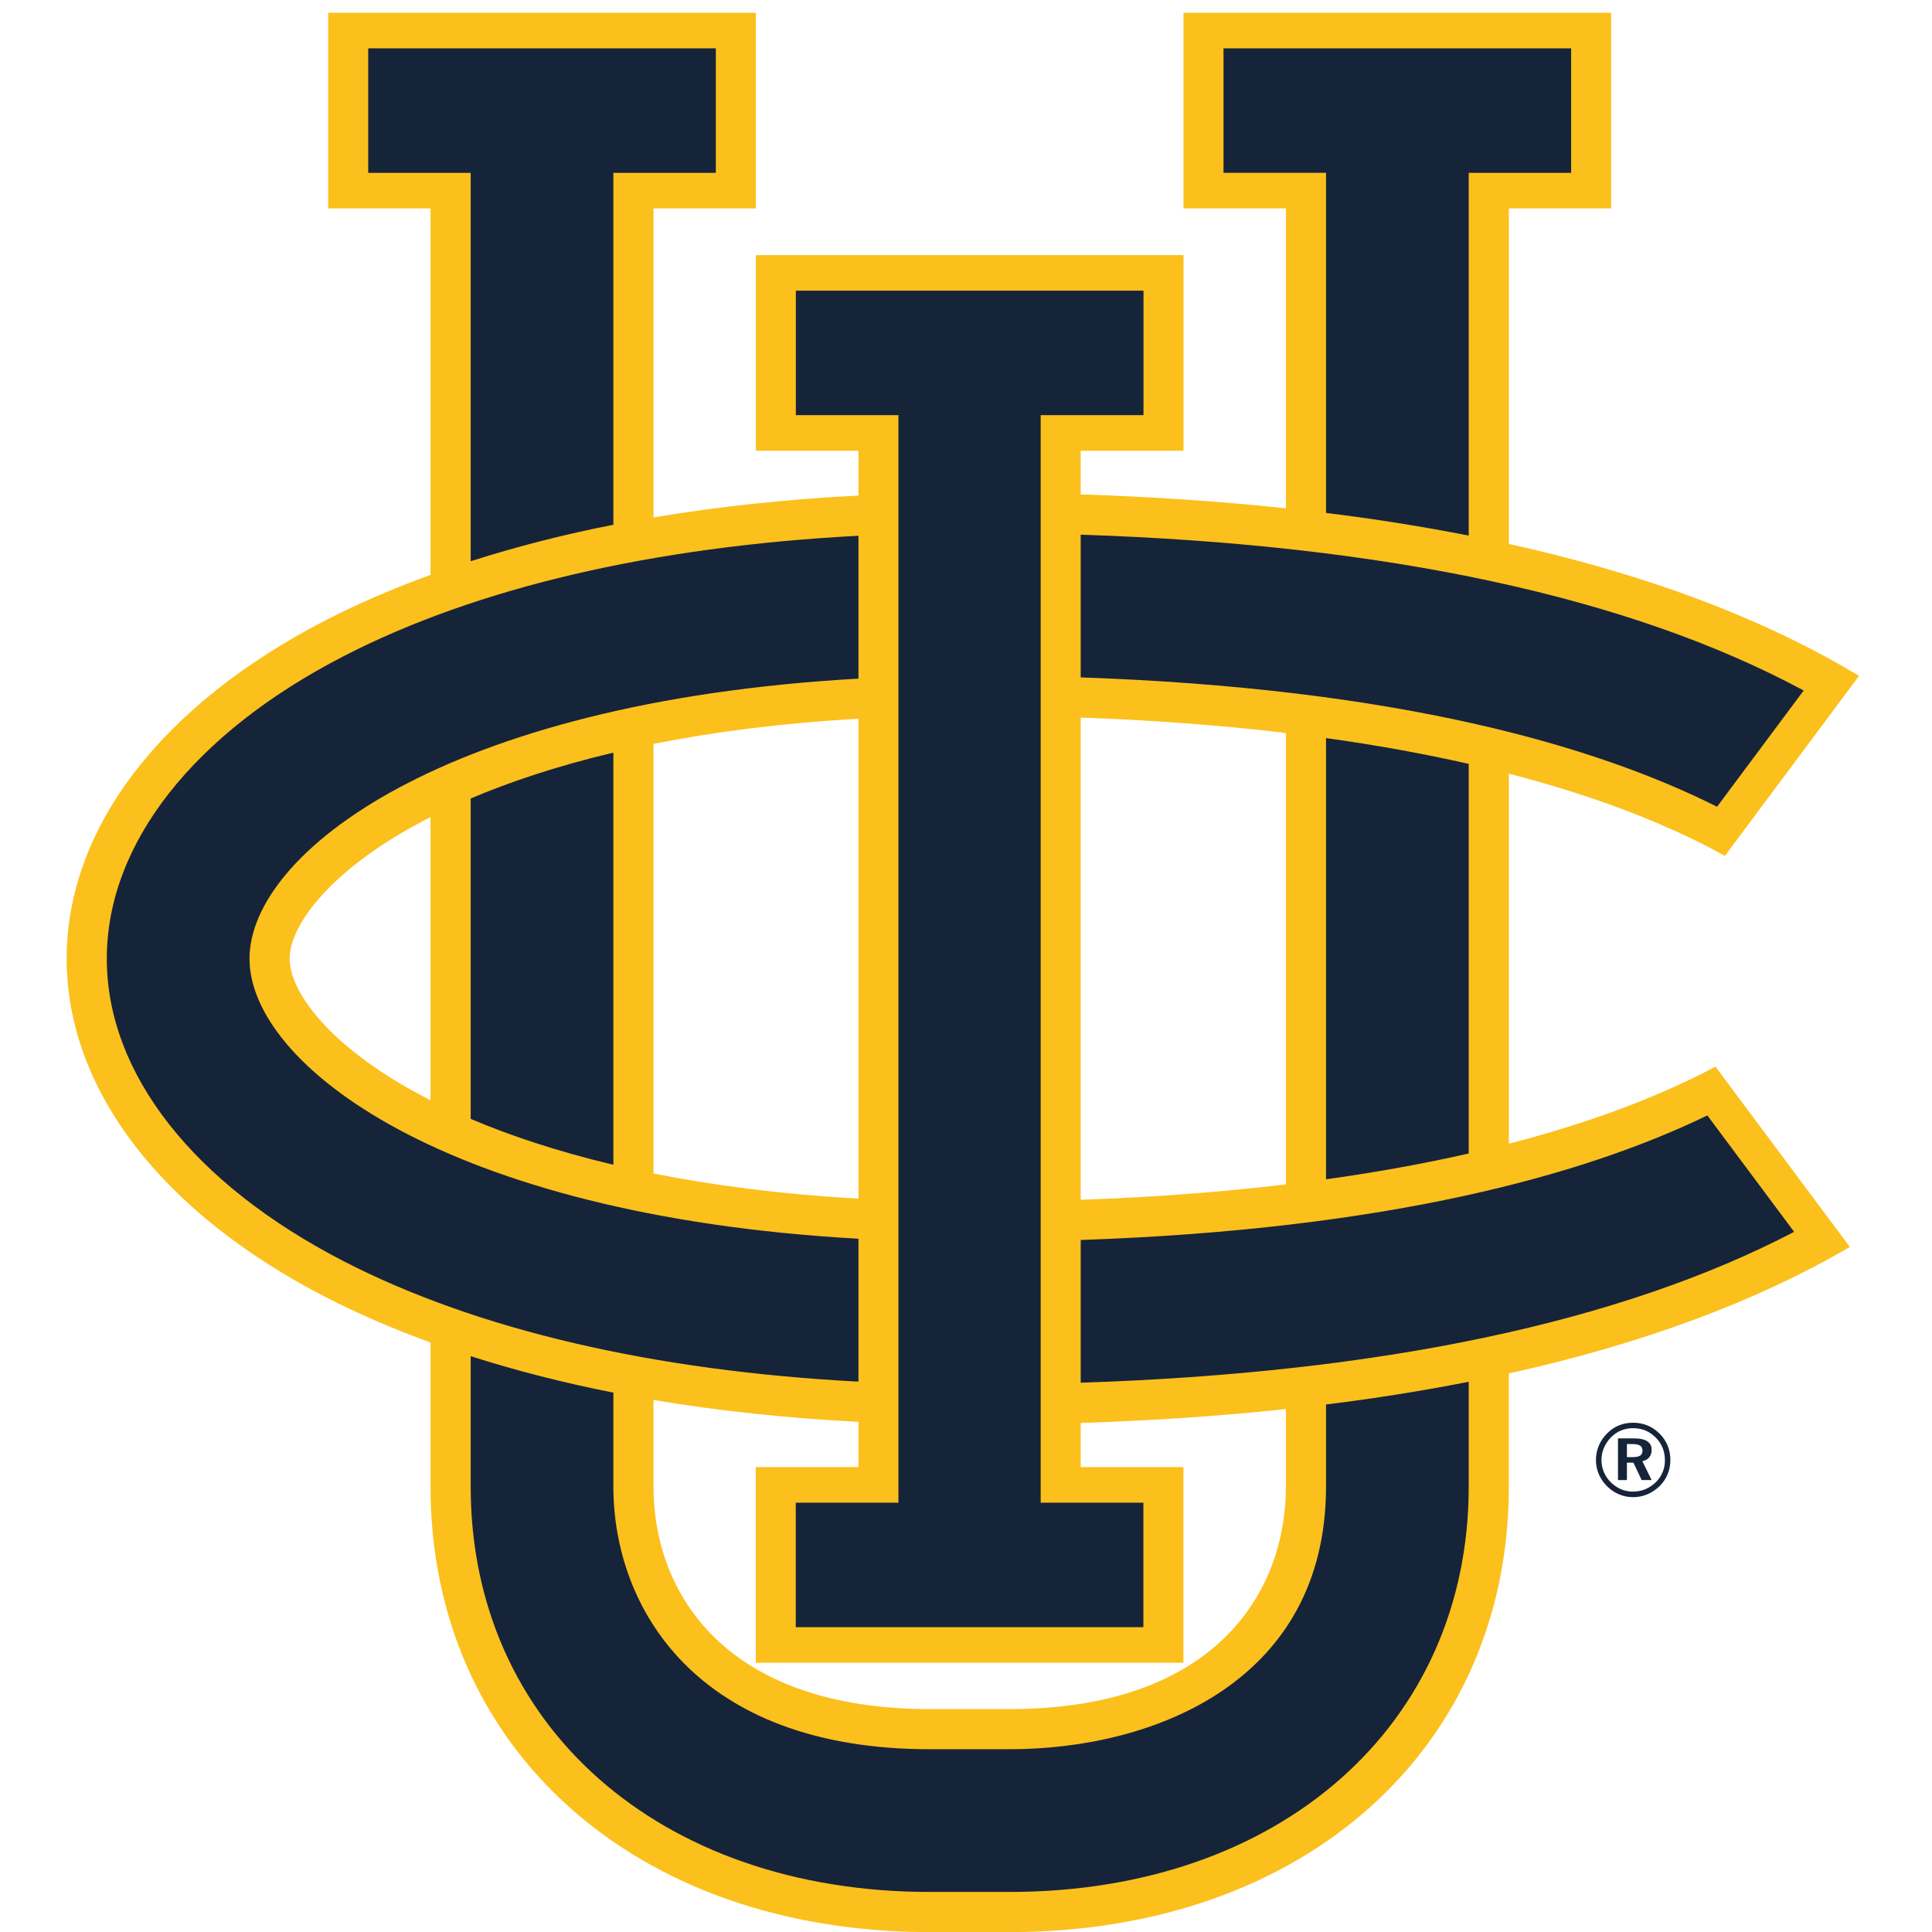
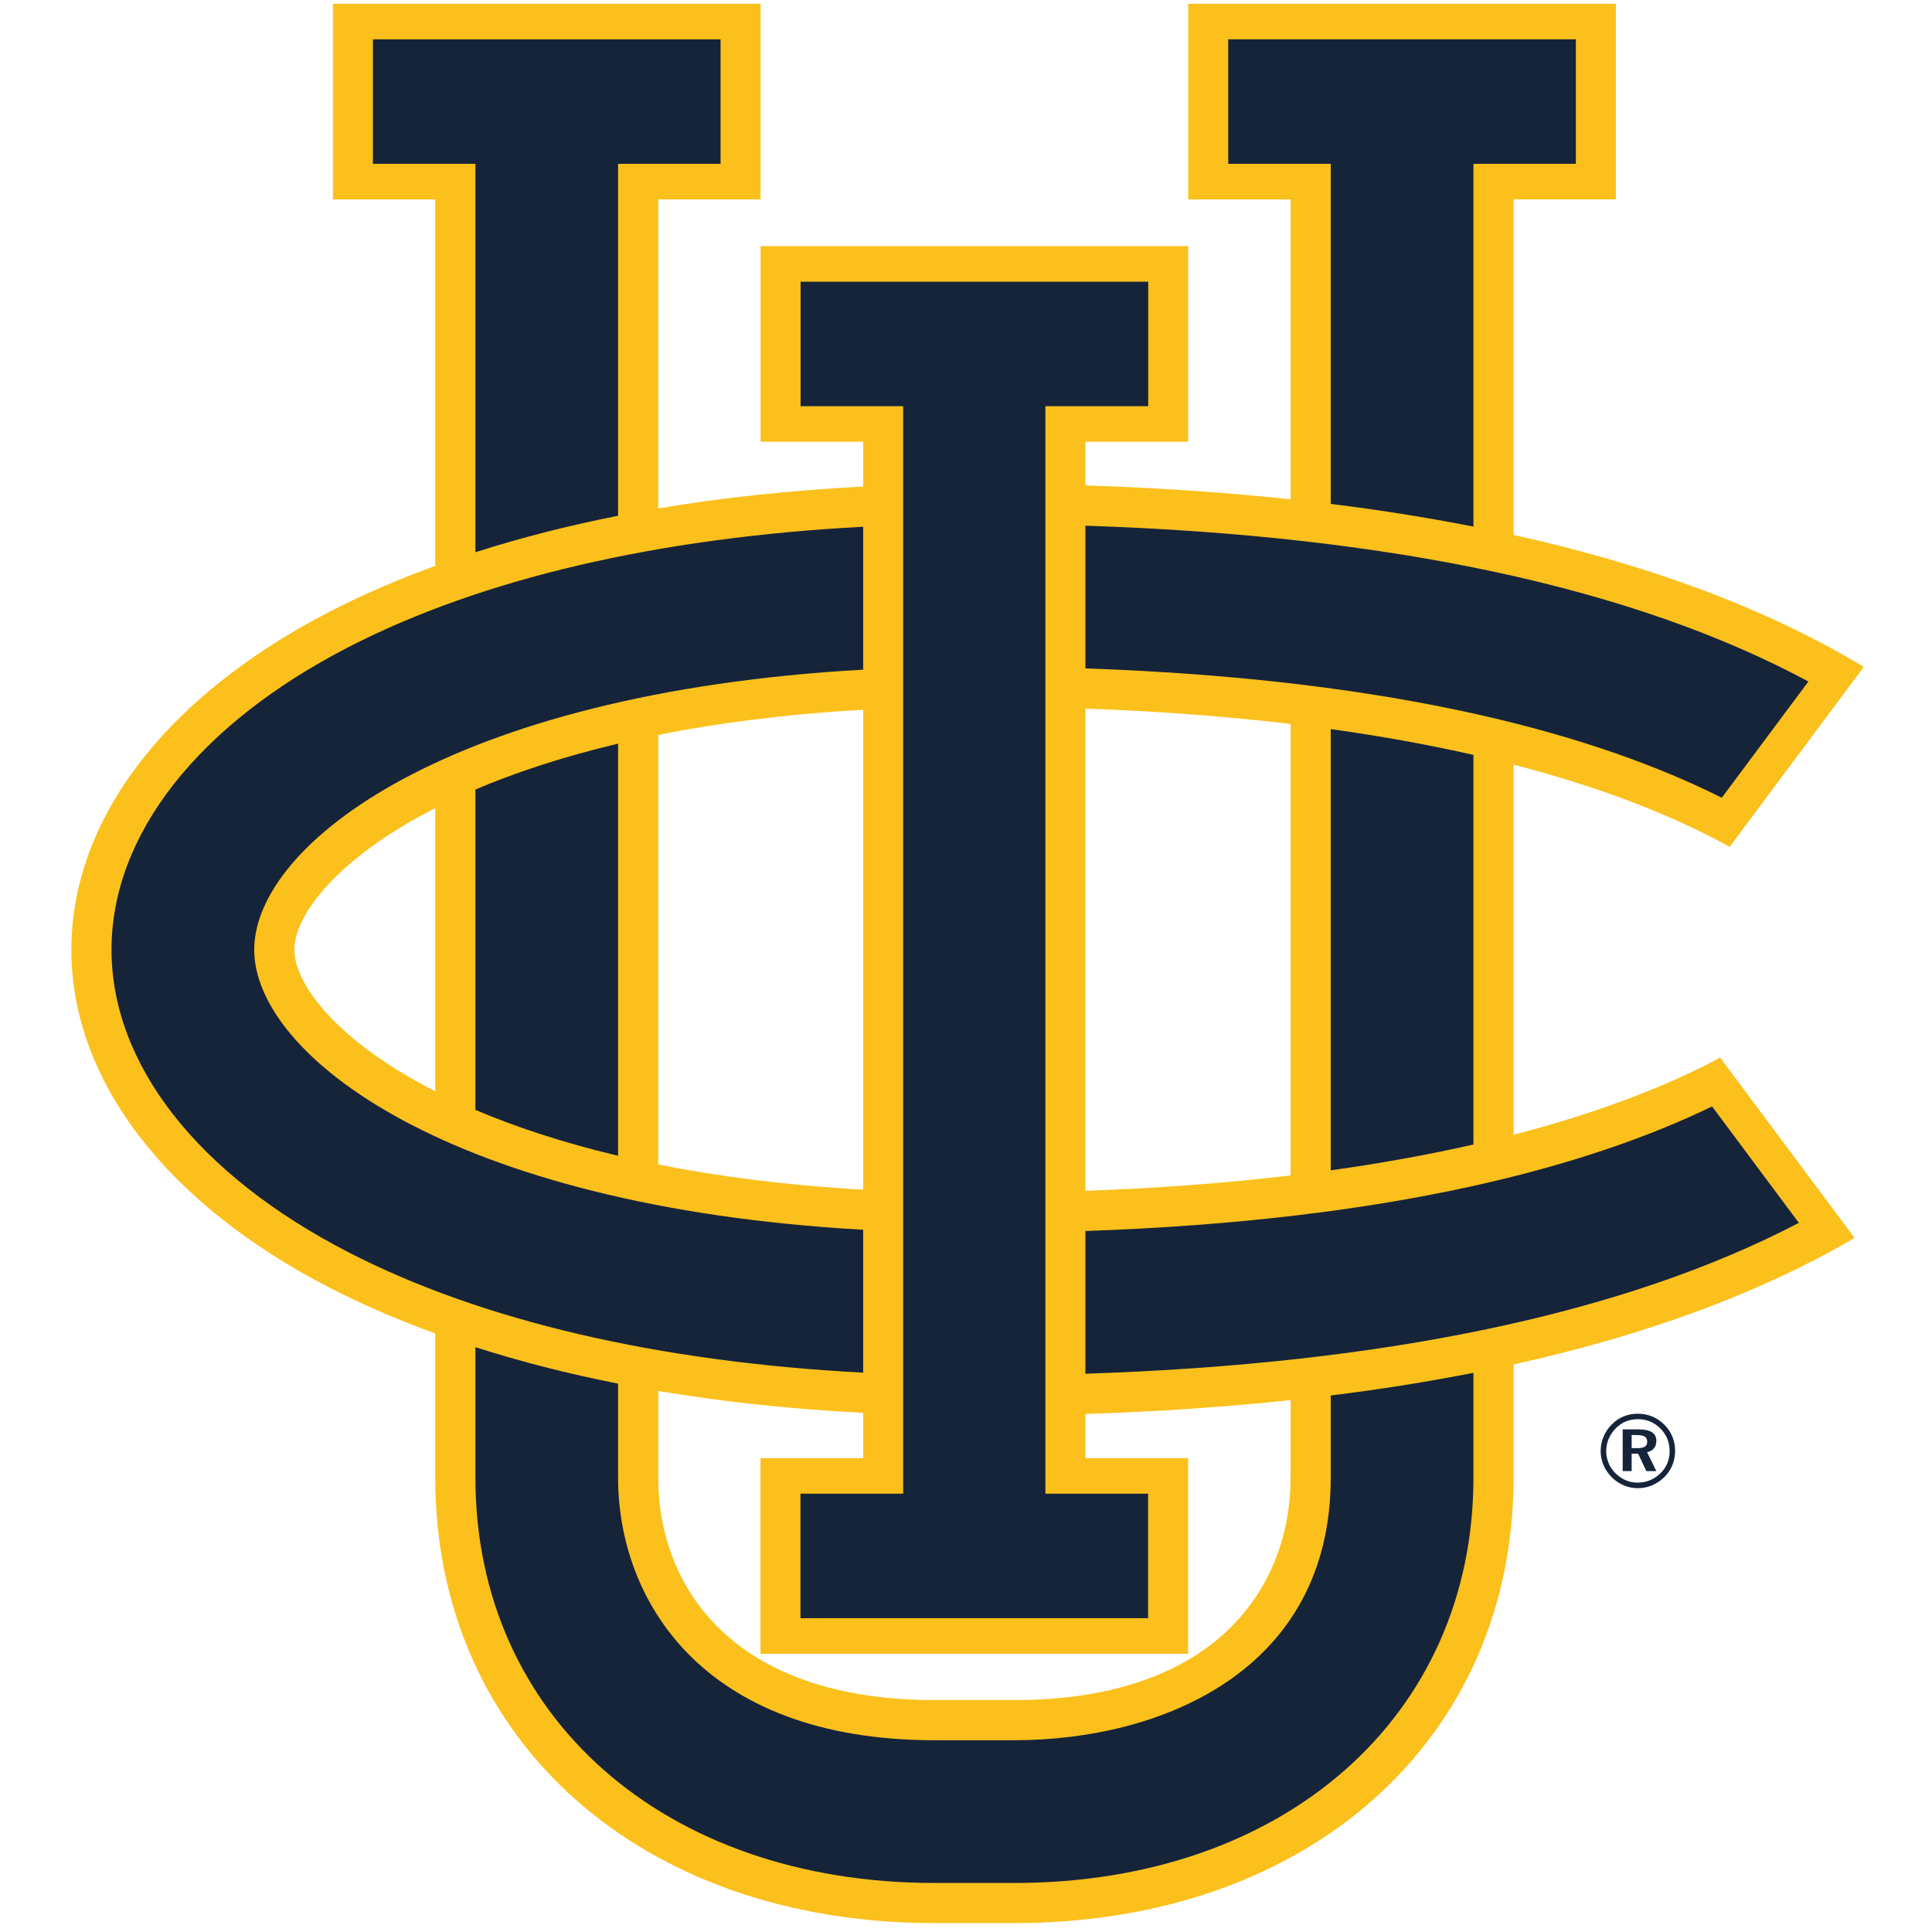
<svg xmlns="http://www.w3.org/2000/svg" width="200" height="200">
-   <g fill="none">
-     <path d="M133.115 153.893c0 11.133-7.513 23.03-28.6 23.03h-8.264c-21.087 0-28.6-11.897-28.6-23.03v-8.97c6.681 1.128 13.78 1.88 21.215 2.264v4.686H78.235v20.253h44.27v-20.253h-10.632v-4.568c7.433-.24 14.514-.722 21.242-1.438v8.026zm-88.848-40.148c-9.868-5.08-14.285-10.943-14.285-14.502 0-3.559 4.417-9.422 14.285-14.501.098-.051.203-.103.303-.153v29.308l-.303-.152zm44.599-39.342v49.68c-8.136-.462-15.169-1.398-21.215-2.605v-44.47c6.046-1.206 13.079-2.143 21.215-2.605zm44.249 1.472v46.736c-6.377.758-13.43 1.315-21.242 1.593V74.283c7.811.277 14.865.834 21.242 1.592zm44.467 34.54c-.126.068-.245.136-.374.203-4.942 2.592-11.772 5.389-21.013 7.782V80.087c9.241 2.393 16.07 5.19 21.012 7.781.465.244.913.488 1.353.732l13.887-18.632c-9.863-5.944-21.978-10.503-36.252-13.662V21.573h10.59V1.321h-44.27v20.252h10.6V52.62c-6.728-.716-13.809-1.198-21.242-1.439v-4.52h10.643V26.408h-44.27V46.66h10.62v4.64c-7.435.384-14.533 1.135-21.215 2.263v-31.99h10.594V1.321h-44.27v20.252H44.57v37.938c-3.856 1.403-7.49 2.966-10.863 4.702C16.672 72.98 6.9 85.748 6.9 99.243c0 13.494 9.77 26.263 26.806 35.03 3.372 1.735 7.007 3.298 10.863 4.702v14.918c0 27.152 21.252 46.116 51.68 46.116h8.265c30.43 0 51.68-18.964 51.68-46.116v-11.715c13.818-3.058 25.613-7.428 35.3-13.097l-13.913-18.665z" fill="#FBC01C" />
-     <path d="M88.866 128.234c-42.917-2.408-63.038-18.1-63.038-28.991 0-10.891 20.121-26.582 63.038-28.99V55.461c-21.22 1.116-39.476 5.354-53.258 12.448-15.603 8.03-24.552 19.45-24.552 31.334 0 11.883 8.949 23.305 24.552 31.334 13.782 7.094 32.037 11.333 53.258 12.45v-14.793zm23.007.129v14.775c31.127-1.02 55.912-6.252 73.855-15.618l-8.982-12.052c-12.684 6.143-32.91 11.793-64.873 12.895zm74.843-56.882C168.7 61.79 143.572 56.388 111.873 55.35v14.774c32.821 1.132 53.263 7.059 65.875 13.39l8.968-12.033zM137.27 145.39v8.503c0 20.065-17.645 27.186-32.755 27.186h-8.264c-24.176 0-32.755-14.646-32.755-27.186v-9.73c-5.207-1.025-10.133-2.29-14.771-3.774v13.504c0 24.705 19.543 41.96 47.526 41.96h8.264c27.983 0 47.526-17.255 47.526-41.96v-10.85a210.397 210.397 0 0 1-14.771 2.347zM48.725 58.097a132.356 132.356 0 0 1 14.771-3.774V17.891h10.608V5.003H38.117v12.888h10.608v40.206zm103.316 20.98c-4.417-1.005-9.324-1.913-14.771-2.67v45.673c5.447-.758 10.354-1.666 14.771-2.67V79.077zm-14.771-25.98a210.74 210.74 0 0 1 14.771 2.345v-37.55h10.603V5.002h-35.987V17.89h10.613v35.206zM63.496 77.912c-5.97 1.415-10.844 3.081-14.771 4.749v33.164c3.927 1.668 8.8 3.334 14.771 4.75V77.911zm44.236-34.934v112.577h10.631v12.889H82.376v-12.889h10.63V42.978h-10.62V30.09h35.988v12.888h-10.642zm60.687 107.862h.608c.34 0 .593-.051.756-.154.164-.103.246-.272.246-.507 0-.249-.086-.426-.256-.533-.171-.106-.434-.16-.789-.16h-.565v1.354zm.735-1.94c.612 0 1.068.1 1.37.298.302.2.453.49.453.874 0 .32-.082.582-.245.784-.164.203-.402.34-.714.41l.959 1.951h-1.034l-.852-1.801h-.672v1.801h-.927V148.9h1.662zm-.085-1.056c-.902 0-1.666.313-2.291.939a3.52 3.52 0 0 0-.736 1.092 3.236 3.236 0 0 0 .693 3.556c.32.32.675.563 1.066.73.39.167.796.25 1.215.25.924 0 1.716-.32 2.377-.959.312-.299.55-.643.714-1.034.163-.39.245-.803.245-1.237 0-.93-.313-1.716-.938-2.356-.654-.654-1.435-.98-2.345-.98zm-.01-.565c.532 0 1.032.096 1.497.288.465.192.887.48 1.263.864.362.362.636.773.82 1.231.185.459.278.947.278 1.466 0 .533-.096 1.03-.288 1.492a3.711 3.711 0 0 1-.842 1.237 4.05 4.05 0 0 1-1.274.842c-.465.192-.95.288-1.454.288-.512 0-1.002-.1-1.471-.298a3.85 3.85 0 0 1-1.258-.864 3.926 3.926 0 0 1-.831-1.242 3.731 3.731 0 0 1-.288-1.455c0-.512.1-1.004.298-1.477.2-.472.487-.897.864-1.273.731-.733 1.627-1.099 2.686-1.099z" fill="#16243A" />
+   <g fill-rule="nonzero" fill="none">
+     <path d="M133.603 152.962c0 11.134-7.513 23.03-28.6 23.03H96.74c-21.087 0-28.6-11.896-28.6-23.03v-8.969c6.682 1.128 13.78 1.88 21.215 2.264v4.686H78.723v20.253h44.271v-20.253h-10.632v-4.568c7.433-.241 14.514-.722 21.241-1.439v8.026Zm-88.848-40.147c-9.868-5.08-14.284-10.944-14.284-14.503 0-3.558 4.416-9.422 14.284-14.5l.303-.153v29.308l-.303-.152Zm44.599-39.342v49.68c-8.136-.462-15.169-1.398-21.215-2.605v-44.47c6.046-1.207 13.079-2.143 21.215-2.605Zm44.25 1.472v46.736c-6.378.758-13.431 1.315-21.242 1.592v-49.92c7.81.277 14.864.834 21.241 1.592Zm44.467 34.54c-.127.068-.246.135-.374.203-4.943 2.592-11.773 5.388-21.013 7.782V79.156c9.24 2.393 16.07 5.19 21.011 7.782.466.244.914.488 1.354.731l13.887-18.632c-9.864-5.944-21.979-10.503-36.252-13.66V20.642h10.59V.391h-44.27v20.252h10.6v31.045c-6.729-.716-13.81-1.197-21.242-1.438v-4.52h10.642V25.477h-44.27V45.73h10.62v4.64c-7.435.384-14.533 1.135-21.215 2.263v-31.99h10.595V.391H34.463v20.252h10.595v37.938c-3.855 1.403-7.49 2.966-10.863 4.702C17.16 72.05 7.39 84.818 7.39 98.313c0 13.494 9.77 26.263 26.805 35.03 3.372 1.735 7.008 3.298 10.863 4.701v14.918c0 27.153 21.252 46.117 51.681 46.117h8.265c30.429 0 51.68-18.964 51.68-46.117v-11.714c13.817-3.058 25.612-7.428 35.299-13.097l-13.912-18.666Z" fill="#FBC01C" />
+     <path d="M89.354 127.303c-42.916-2.407-63.038-18.1-63.038-28.99 0-10.891 20.122-26.582 63.038-28.99V54.53c-21.22 1.117-39.476 5.355-53.258 12.449-15.603 8.03-24.552 19.45-24.552 31.333 0 11.884 8.95 23.305 24.552 31.335 13.782 7.093 32.038 11.333 53.258 12.45v-14.794Zm23.008.13v14.775c31.127-1.02 55.911-6.252 73.855-15.618l-8.983-12.052c-12.684 6.143-32.91 11.792-64.872 12.895Zm74.843-56.882c-18.018-9.691-43.145-15.094-74.843-16.131v14.774c32.82 1.131 53.263 7.059 65.875 13.39l8.968-12.033Zm-49.447 73.908v8.503c0 20.066-17.644 27.186-32.754 27.186h-8.265c-24.176 0-32.755-14.645-32.755-27.186v-9.73c-5.206-1.024-10.133-2.29-14.771-3.774v13.504c0 24.706 19.543 41.962 47.526 41.962h8.265c27.982 0 47.526-17.256 47.526-41.962v-10.848a210.397 210.397 0 0 1-14.772 2.345ZM49.213 57.167c4.638-1.484 9.565-2.75 14.771-3.774V16.96h10.608V4.073H38.605V16.96h10.608v40.206Zm103.317 20.98c-4.417-1.005-9.324-1.913-14.772-2.67v45.673c5.447-.758 10.355-1.666 14.772-2.67V78.146Zm-14.772-25.98a210.74 210.74 0 0 1 14.772 2.345v-37.55h10.603V4.071h-35.988v12.89h10.613v35.205ZM63.984 76.982c-5.97 1.415-10.844 3.08-14.771 4.749v33.164c3.927 1.668 8.801 3.334 14.771 4.75V76.981Zm44.237-34.934v112.577h10.63v12.888H82.865v-12.888h10.631V42.048h-10.62V29.16h35.987v12.888h-10.641ZM168.907 149.91h.608c.341 0 .593-.052.757-.155.163-.103.245-.271.245-.506 0-.249-.086-.426-.256-.533-.17-.107-.434-.16-.789-.16h-.565v1.354Zm.736-1.94c.61 0 1.067.1 1.37.298.302.2.452.49.452.874 0 .32-.082.581-.245.784-.163.202-.401.34-.714.41l.96 1.951h-1.035l-.852-1.801h-.672v1.801h-.927v-4.317h1.663Zm-.085-1.056c-.903 0-1.667.313-2.292.939a3.52 3.52 0 0 0-.735 1.092 3.236 3.236 0 0 0 .693 3.556c.32.32.674.563 1.065.73.39.167.796.25 1.215.25.924 0 1.716-.32 2.377-.959.313-.299.55-.643.714-1.034.164-.39.245-.803.245-1.237 0-.93-.312-1.716-.937-2.356-.654-.654-1.436-.98-2.345-.98Zm-.01-.565c.532 0 1.03.096 1.496.288.466.192.887.48 1.263.864.363.362.636.772.821 1.23.185.46.277.948.277 1.467 0 .533-.096 1.03-.288 1.492a3.711 3.711 0 0 1-.842 1.237 4.05 4.05 0 0 1-1.273.842c-.466.192-.95.288-1.455.288-.512 0-1.002-.1-1.47-.299a3.85 3.85 0 0 1-1.258-.863 3.926 3.926 0 0 1-.832-1.242 3.731 3.731 0 0 1-.288-1.455c0-.512.1-1.004.299-1.477.198-.472.487-.897.863-1.274.732-.732 1.627-1.098 2.686-1.098Z" fill="#16243A" />
  </g>
</svg>
